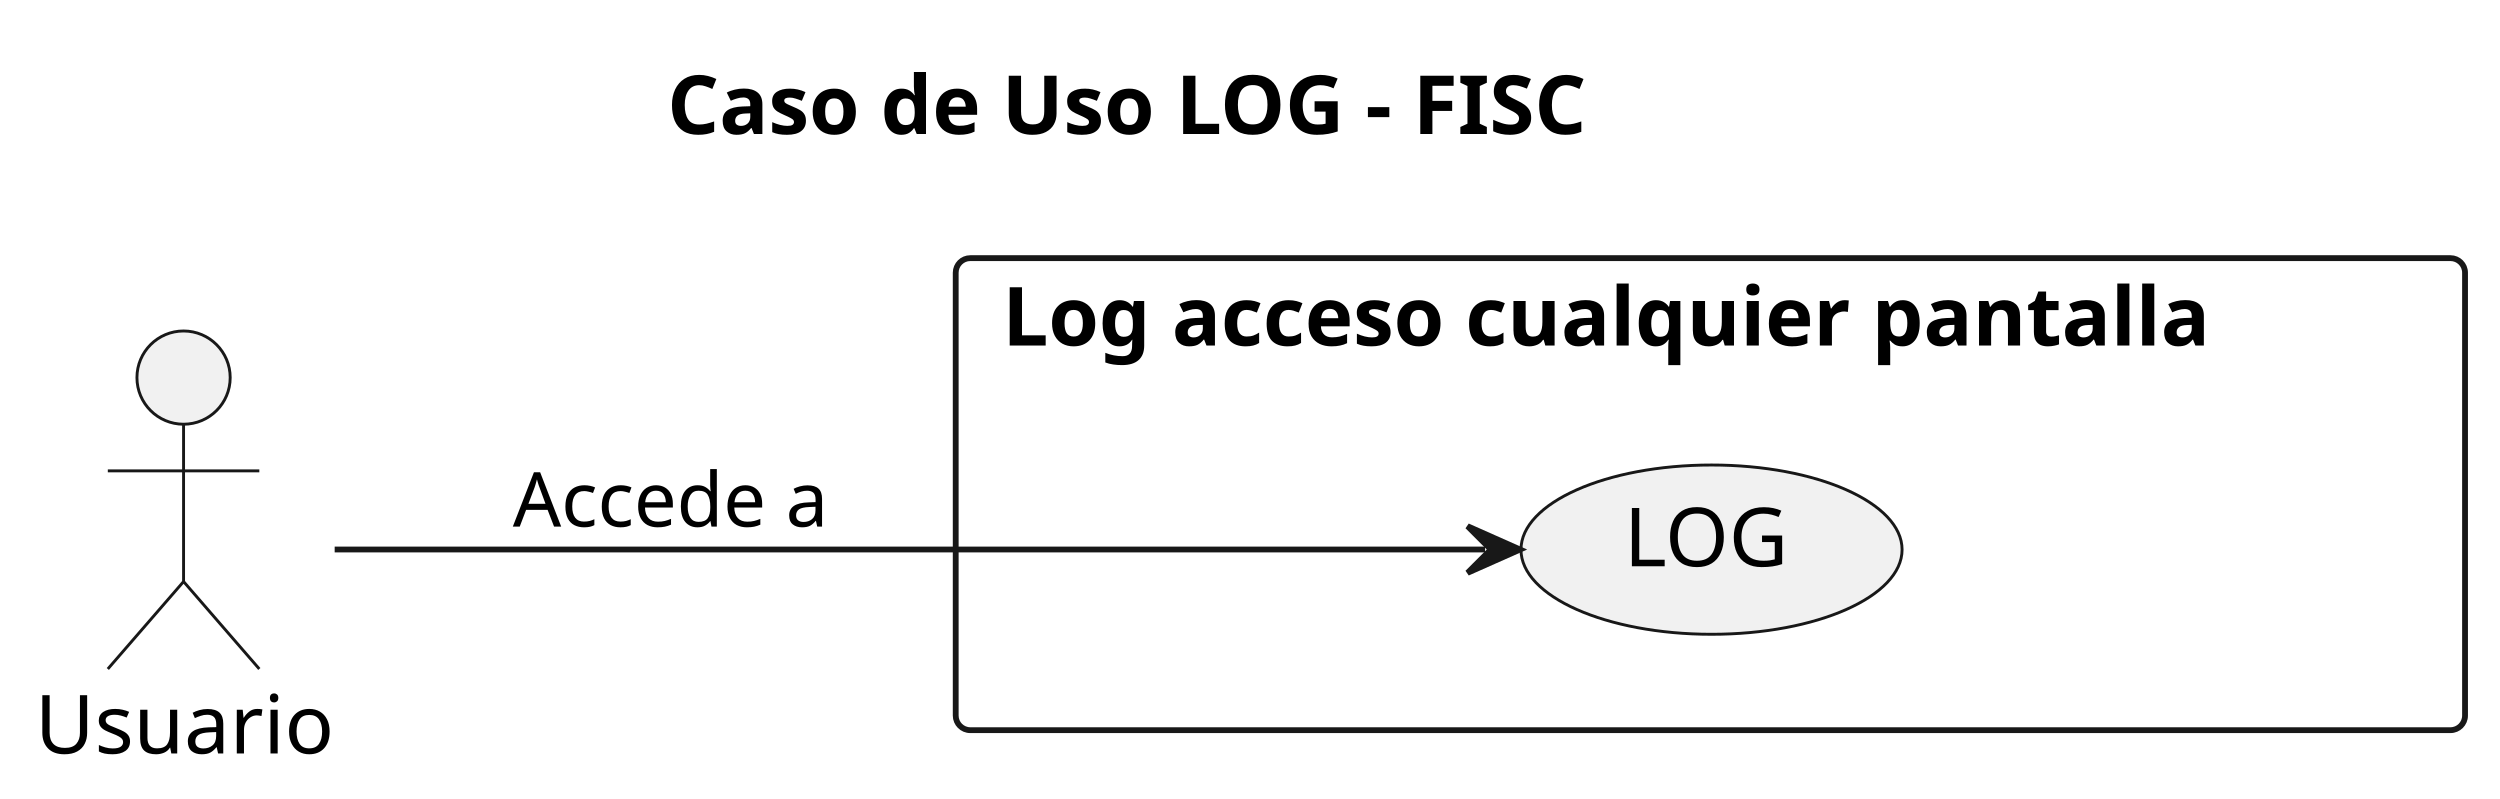
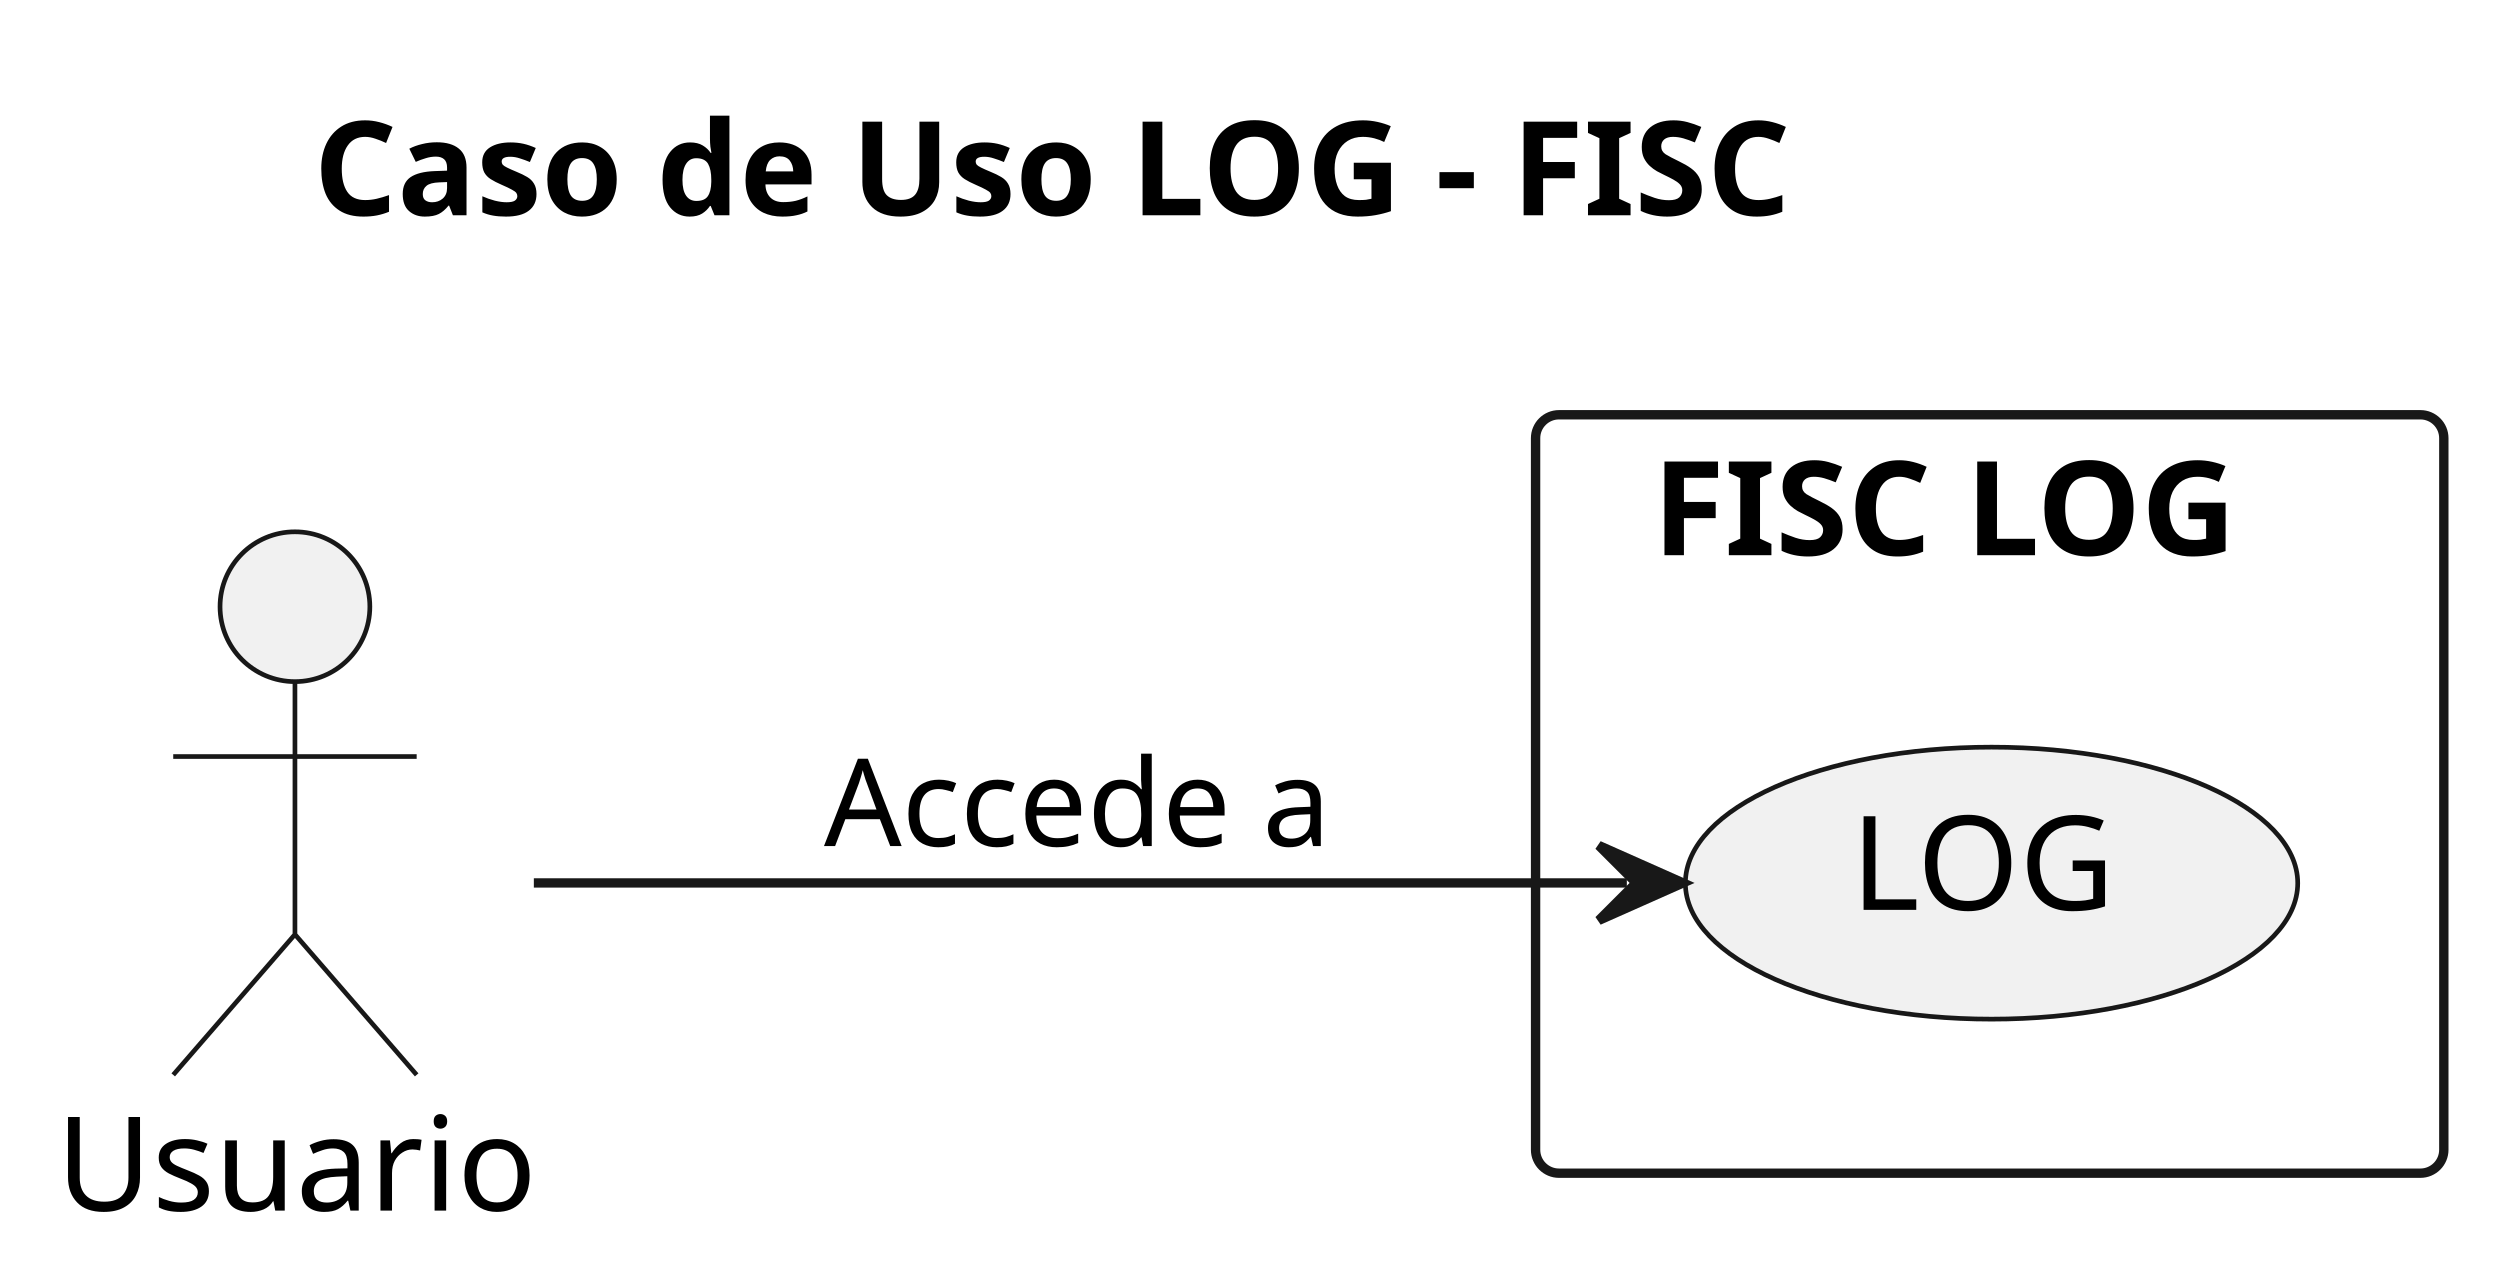
- <svg xmlns="http://www.w3.org/2000/svg" contentStyleType="text/css" height="137px" preserveAspectRatio="none" style="width:429px;height:137px;background:#FFFFFF;" version="1.1" viewBox="0 0 429 137" width="429px" zoomAndPan="magnify">
+ <svg xmlns="http://www.w3.org/2000/svg" contentStyleType="text/css" height="137px" preserveAspectRatio="none" style="width:267px;height:137px;background:#FFFFFF;" version="1.1" viewBox="0 0 267 137" width="267px" zoomAndPan="magnify">
  <defs />
  <g>
-     <text fill="#000000" font-family="sans-serif" font-size="14" font-weight="bold" lengthAdjust="spacing" textLength="186" x="114.5" y="22.995">Caso de Uso LOG - FISC</text>
-     <g id="cluster_Log acceso cualquier pantalla">
-       <rect fill="none" height="81" rx="2.5" ry="2.5" style="stroke:#181818;stroke-width:1.0;" width="259" x="164" y="44.297" />
-       <text fill="#000000" font-family="sans-serif" font-size="14" font-weight="bold" lengthAdjust="spacing" textLength="243" x="172" y="59.292">Log acceso cualquier pantalla</text>
+     <text fill="#000000" font-family="sans-serif" font-size="14" font-weight="bold" lengthAdjust="spacing" textLength="186" x="33.5" y="22.995">Caso de Uso LOG - FISC</text>
+     <g id="cluster_FISC LOG">
+       <rect fill="none" height="81" rx="2.5" ry="2.5" style="stroke:#181818;stroke-width:1.0;" width="97" x="164" y="44.297" />
+       <text fill="#000000" font-family="sans-serif" font-size="14" font-weight="bold" lengthAdjust="spacing" textLength="72" x="176.5" y="59.292">FISC LOG</text>
    </g>
    <g id="elem_log">
-       <ellipse cx="293.699" cy="94.32" fill="#F1F1F1" rx="32.699" ry="14.524" style="stroke:#181818;stroke-width:0.5;" />
-       <text fill="#000000" font-family="sans-serif" font-size="14" lengthAdjust="spacing" textLength="30" x="278.671" y="97.178">LOG</text>
+       <ellipse cx="212.698" cy="94.32" fill="#F1F1F1" rx="32.699" ry="14.524" style="stroke:#181818;stroke-width:0.5;" />
+       <text fill="#000000" font-family="sans-serif" font-size="14" lengthAdjust="spacing" textLength="30" x="197.671" y="97.178">LOG</text>
    </g>
    <g id="elem_user">
      <ellipse cx="31.5" cy="64.797" fill="#F1F1F1" rx="8" ry="8" style="stroke:#181818;stroke-width:0.5;" />
      <path d="M31.5,72.797 L31.5,99.797 M18.5,80.797 L44.5,80.797 M31.5,99.797 L18.5,114.797 M31.5,99.797 L44.5,114.797 " fill="none" style="stroke:#181818;stroke-width:0.5;" />
      <text fill="#000000" font-family="sans-serif" font-size="14" lengthAdjust="spacing" textLength="51" x="6" y="129.292">Usuario</text>
    </g>
    <g id="link_user_log">
-       <path d="M57.43,94.297 C104.966,94.297 202.485,94.297 254.834,94.297 " fill="none" id="user-to-log" style="stroke:#181818;stroke-width:1.0;" />
-       <polygon fill="#181818" points="260.834,94.297,251.834,90.297,255.834,94.297,251.834,98.297,260.834,94.297" style="stroke:#181818;stroke-width:1.0;" />
+       <path d="M57.014,94.297 C88.898,94.297 138.657,94.297 173.747,94.297 " fill="none" id="user-to-log" style="stroke:#181818;stroke-width:1.0;" />
+       <polygon fill="#181818" points="179.747,94.297,170.747,90.297,174.747,94.297,170.747,98.297,179.747,94.297" style="stroke:#181818;stroke-width:1.0;" />
      <text fill="#000000" font-family="sans-serif" font-size="13" lengthAdjust="spacing" textLength="59" x="88" y="90.364">Accede a</text>
    </g>
  </g>
</svg>
